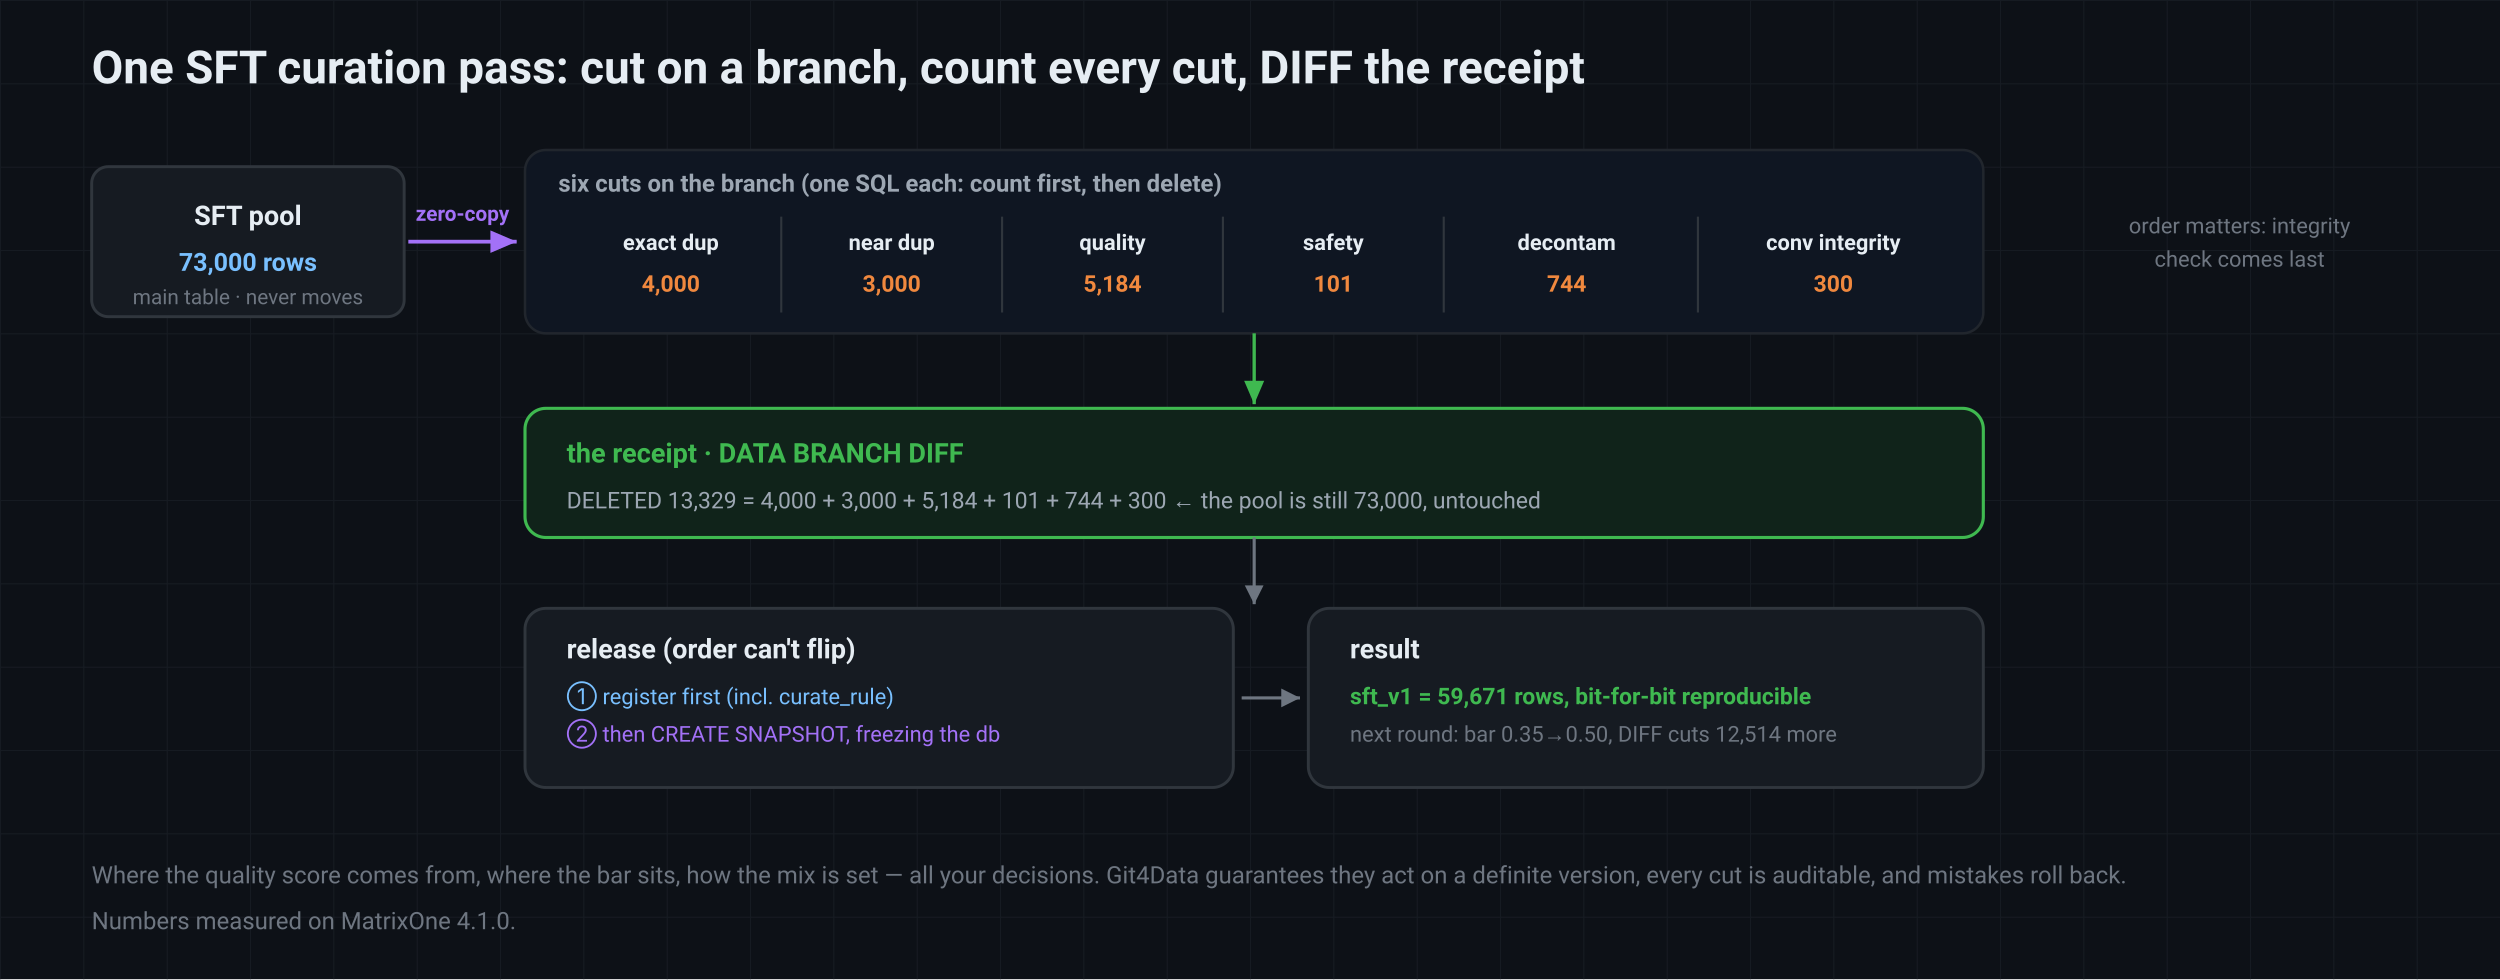
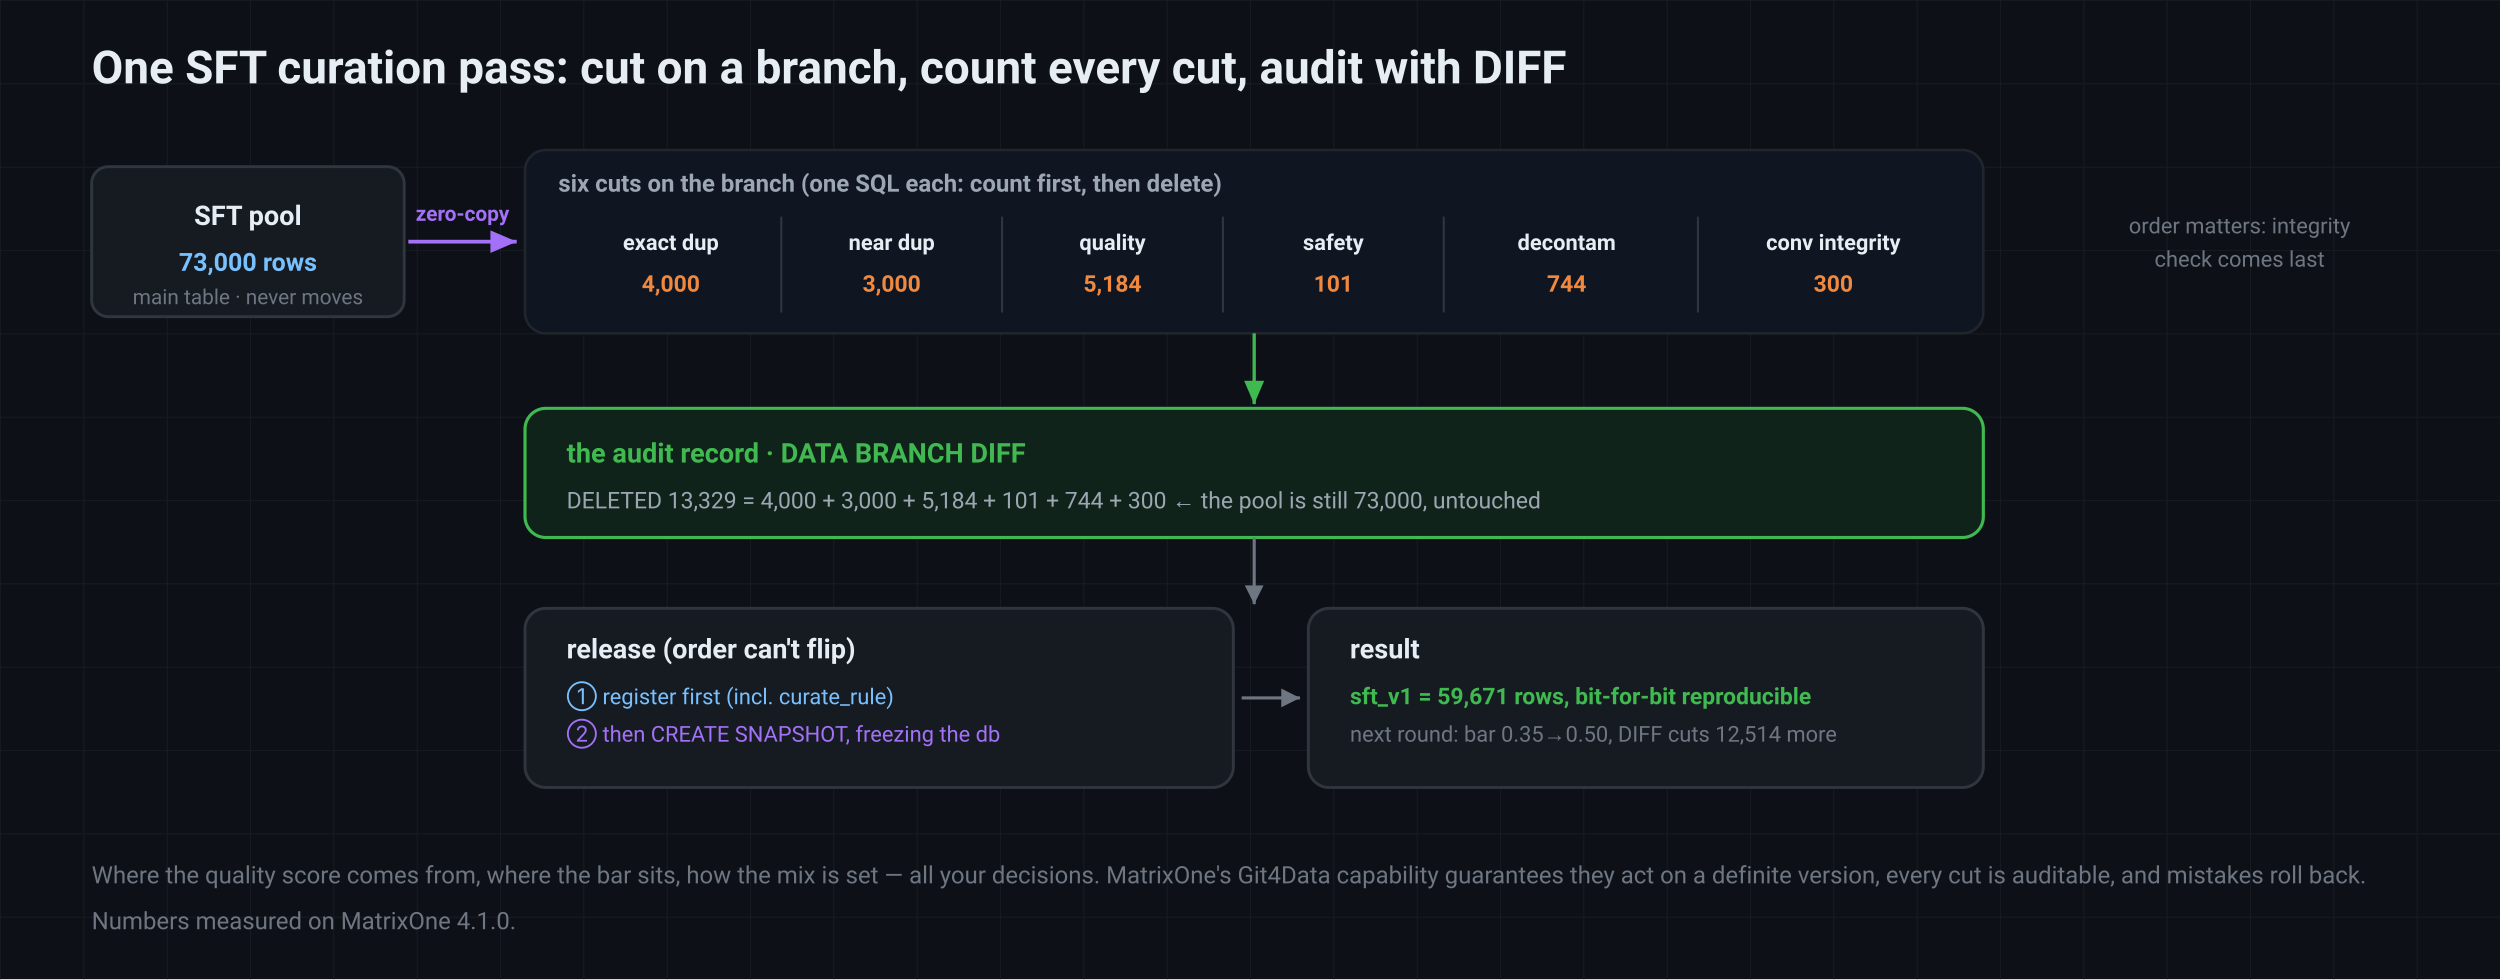
<svg xmlns="http://www.w3.org/2000/svg" viewBox="0 0 1200 470" font-family="-apple-system,'Segoe UI',Roboto,'Helvetica Neue',Arial,sans-serif">
  <defs>
    <pattern id="g" width="40" height="40" patternUnits="userSpaceOnUse">
      <path d="M40 0H0V40" fill="none" stroke="#161B22" stroke-width="1" />
    </pattern>
    <marker id="arr" markerWidth="8" markerHeight="8" refX="6" refY="3" orient="auto">
      <path d="M0 0L6 3L0 6Z" fill="#6E7681" />
    </marker>
    <marker id="arrG" markerWidth="9" markerHeight="9" refX="7" refY="3" orient="auto">
      <path d="M0 0L7 3L0 6Z" fill="#3FB950" />
    </marker>
    <marker id="arrP" markerWidth="9" markerHeight="9" refX="7" refY="3" orient="auto">
      <path d="M0 0L7 3L0 6Z" fill="#A371F7" />
    </marker>
  </defs>
  <rect width="1200" height="470" fill="#0D1117" />
  <rect width="1200" height="470" fill="url(#g)" />
-   <text x="44" y="40" fill="#E6EDF3" font-size="22" font-weight="700">One SFT curation pass: cut on a branch, count every cut, DIFF the receipt</text>
+   <text x="44" y="40" fill="#E6EDF3" font-size="22" font-weight="700">One SFT curation pass: cut on a branch, count every cut, audit with DIFF</text>
  <rect x="44" y="80" width="150" height="72" rx="8" fill="#161B22" stroke="#30363D" stroke-width="1.4" />
  <text x="119" y="108" fill="#E6EDF3" font-size="13" text-anchor="middle" font-weight="700">SFT pool</text>
  <text x="119" y="130" fill="#79C0FF" font-size="12" text-anchor="middle" font-weight="700">73,000 rows</text>
  <text x="119" y="146" fill="#6E7681" font-size="10" text-anchor="middle">main table · never moves</text>
  <line x1="196" y1="116" x2="248" y2="116" stroke="#A371F7" stroke-width="1.8" marker-end="url(#arrP)" />
  <text x="222" y="106" fill="#A371F7" font-size="10" text-anchor="middle" font-weight="700">zero-copy</text>
  <rect x="252" y="72" width="700" height="88" rx="10" fill="#0F1622" stroke="#21262D" stroke-width="1.2" />
  <text x="268" y="92" fill="#9DA7B3" font-size="11.5" font-weight="700">six cuts on the branch (one SQL each: count first, then delete)</text>
  <g font-size="10.5" text-anchor="middle">
    <text x="322" y="120" fill="#E6EDF3" font-weight="700">exact dup</text>
    <text x="322" y="140" fill="#F0883E" font-size="11" font-weight="700">4,000</text>
    <text x="428" y="120" fill="#E6EDF3" font-weight="700">near dup</text>
    <text x="428" y="140" fill="#F0883E" font-size="11" font-weight="700">3,000</text>
    <text x="534" y="120" fill="#E6EDF3" font-weight="700">quality</text>
    <text x="534" y="140" fill="#F0883E" font-size="11" font-weight="700">5,184</text>
    <text x="640" y="120" fill="#E6EDF3" font-weight="700">safety</text>
    <text x="640" y="140" fill="#F0883E" font-size="11" font-weight="700">101</text>
    <text x="752" y="120" fill="#E6EDF3" font-weight="700">decontam</text>
    <text x="752" y="140" fill="#F0883E" font-size="11" font-weight="700">744</text>
    <text x="880" y="120" fill="#E6EDF3" font-weight="700">conv integrity</text>
    <text x="880" y="140" fill="#F0883E" font-size="11" font-weight="700">300</text>
  </g>
  <g stroke="#30363D" stroke-width="1">
    <line x1="375" y1="104" x2="375" y2="150" />
    <line x1="481" y1="104" x2="481" y2="150" />
    <line x1="587" y1="104" x2="587" y2="150" />
    <line x1="693" y1="104" x2="693" y2="150" />
    <line x1="815" y1="104" x2="815" y2="150" />
  </g>
  <text x="1075" y="112" fill="#6E7681" font-size="10.5" text-anchor="middle">order matters: integrity</text>
  <text x="1075" y="128" fill="#6E7681" font-size="10.5" text-anchor="middle">check comes last</text>
  <rect x="252" y="196" width="700" height="62" rx="10" fill="#10231A" stroke="#3FB950" stroke-width="1.5" />
-   <text x="272" y="222" fill="#3FB950" font-size="13" font-weight="700">the receipt · DATA BRANCH DIFF</text>
+   <text x="272" y="222" fill="#3FB950" font-size="13" font-weight="700">the audit record · DATA BRANCH DIFF</text>
  <text x="272" y="244" fill="#9DA7B3" font-size="11">DELETED 13,329  =  4,000 + 3,000 + 5,184 + 101 + 744 + 300  ← the pool is still 73,000, untouched</text>
  <line x1="602" y1="160" x2="602" y2="194" stroke="#3FB950" stroke-width="1.6" marker-end="url(#arrG)" />
  <rect x="252" y="292" width="340" height="86" rx="10" fill="#161B22" stroke="#30363D" stroke-width="1.4" />
  <text x="272" y="316" fill="#E6EDF3" font-size="13" font-weight="700">release (order can't flip)</text>
  <text x="272" y="338" fill="#79C0FF" font-size="10.5">① register first (incl. curate_rule)</text>
  <text x="272" y="356" fill="#A371F7" font-size="10.5">② then CREATE SNAPSHOT, freezing the db</text>
  <line x1="602" y1="258" x2="602" y2="290" stroke="#6E7681" stroke-width="1.5" marker-end="url(#arr)" />
  <rect x="628" y="292" width="324" height="86" rx="10" fill="#161B22" stroke="#30363D" stroke-width="1.4" />
  <text x="648" y="316" fill="#E6EDF3" font-size="13" font-weight="700">result</text>
  <text x="648" y="338" fill="#3FB950" font-size="11" font-weight="700">sft_v1 = 59,671 rows, bit-for-bit reproducible</text>
  <text x="648" y="356" fill="#6E7681" font-size="10.5">next round: bar 0.35→0.50, DIFF cuts 12,514 more</text>
  <line x1="596" y1="335" x2="624" y2="335" stroke="#6E7681" stroke-width="1.5" marker-end="url(#arr)" />
-   <text x="44" y="424" fill="#6E7681" font-size="11.5">Where the quality score comes from, where the bar sits, how the mix is set — all your decisions. Git4Data guarantees they act on a definite version, every cut is auditable, and mistakes roll back.</text>
+   <text x="44" y="424" fill="#6E7681" font-size="11.5">Where the quality score comes from, where the bar sits, how the mix is set — all your decisions. MatrixOne's Git4Data capability guarantees they act on a definite version, every cut is auditable, and mistakes roll back.</text>
  <text x="44" y="446" fill="#6E7681" font-size="11.5">Numbers measured on MatrixOne 4.1.0.</text>
</svg>
